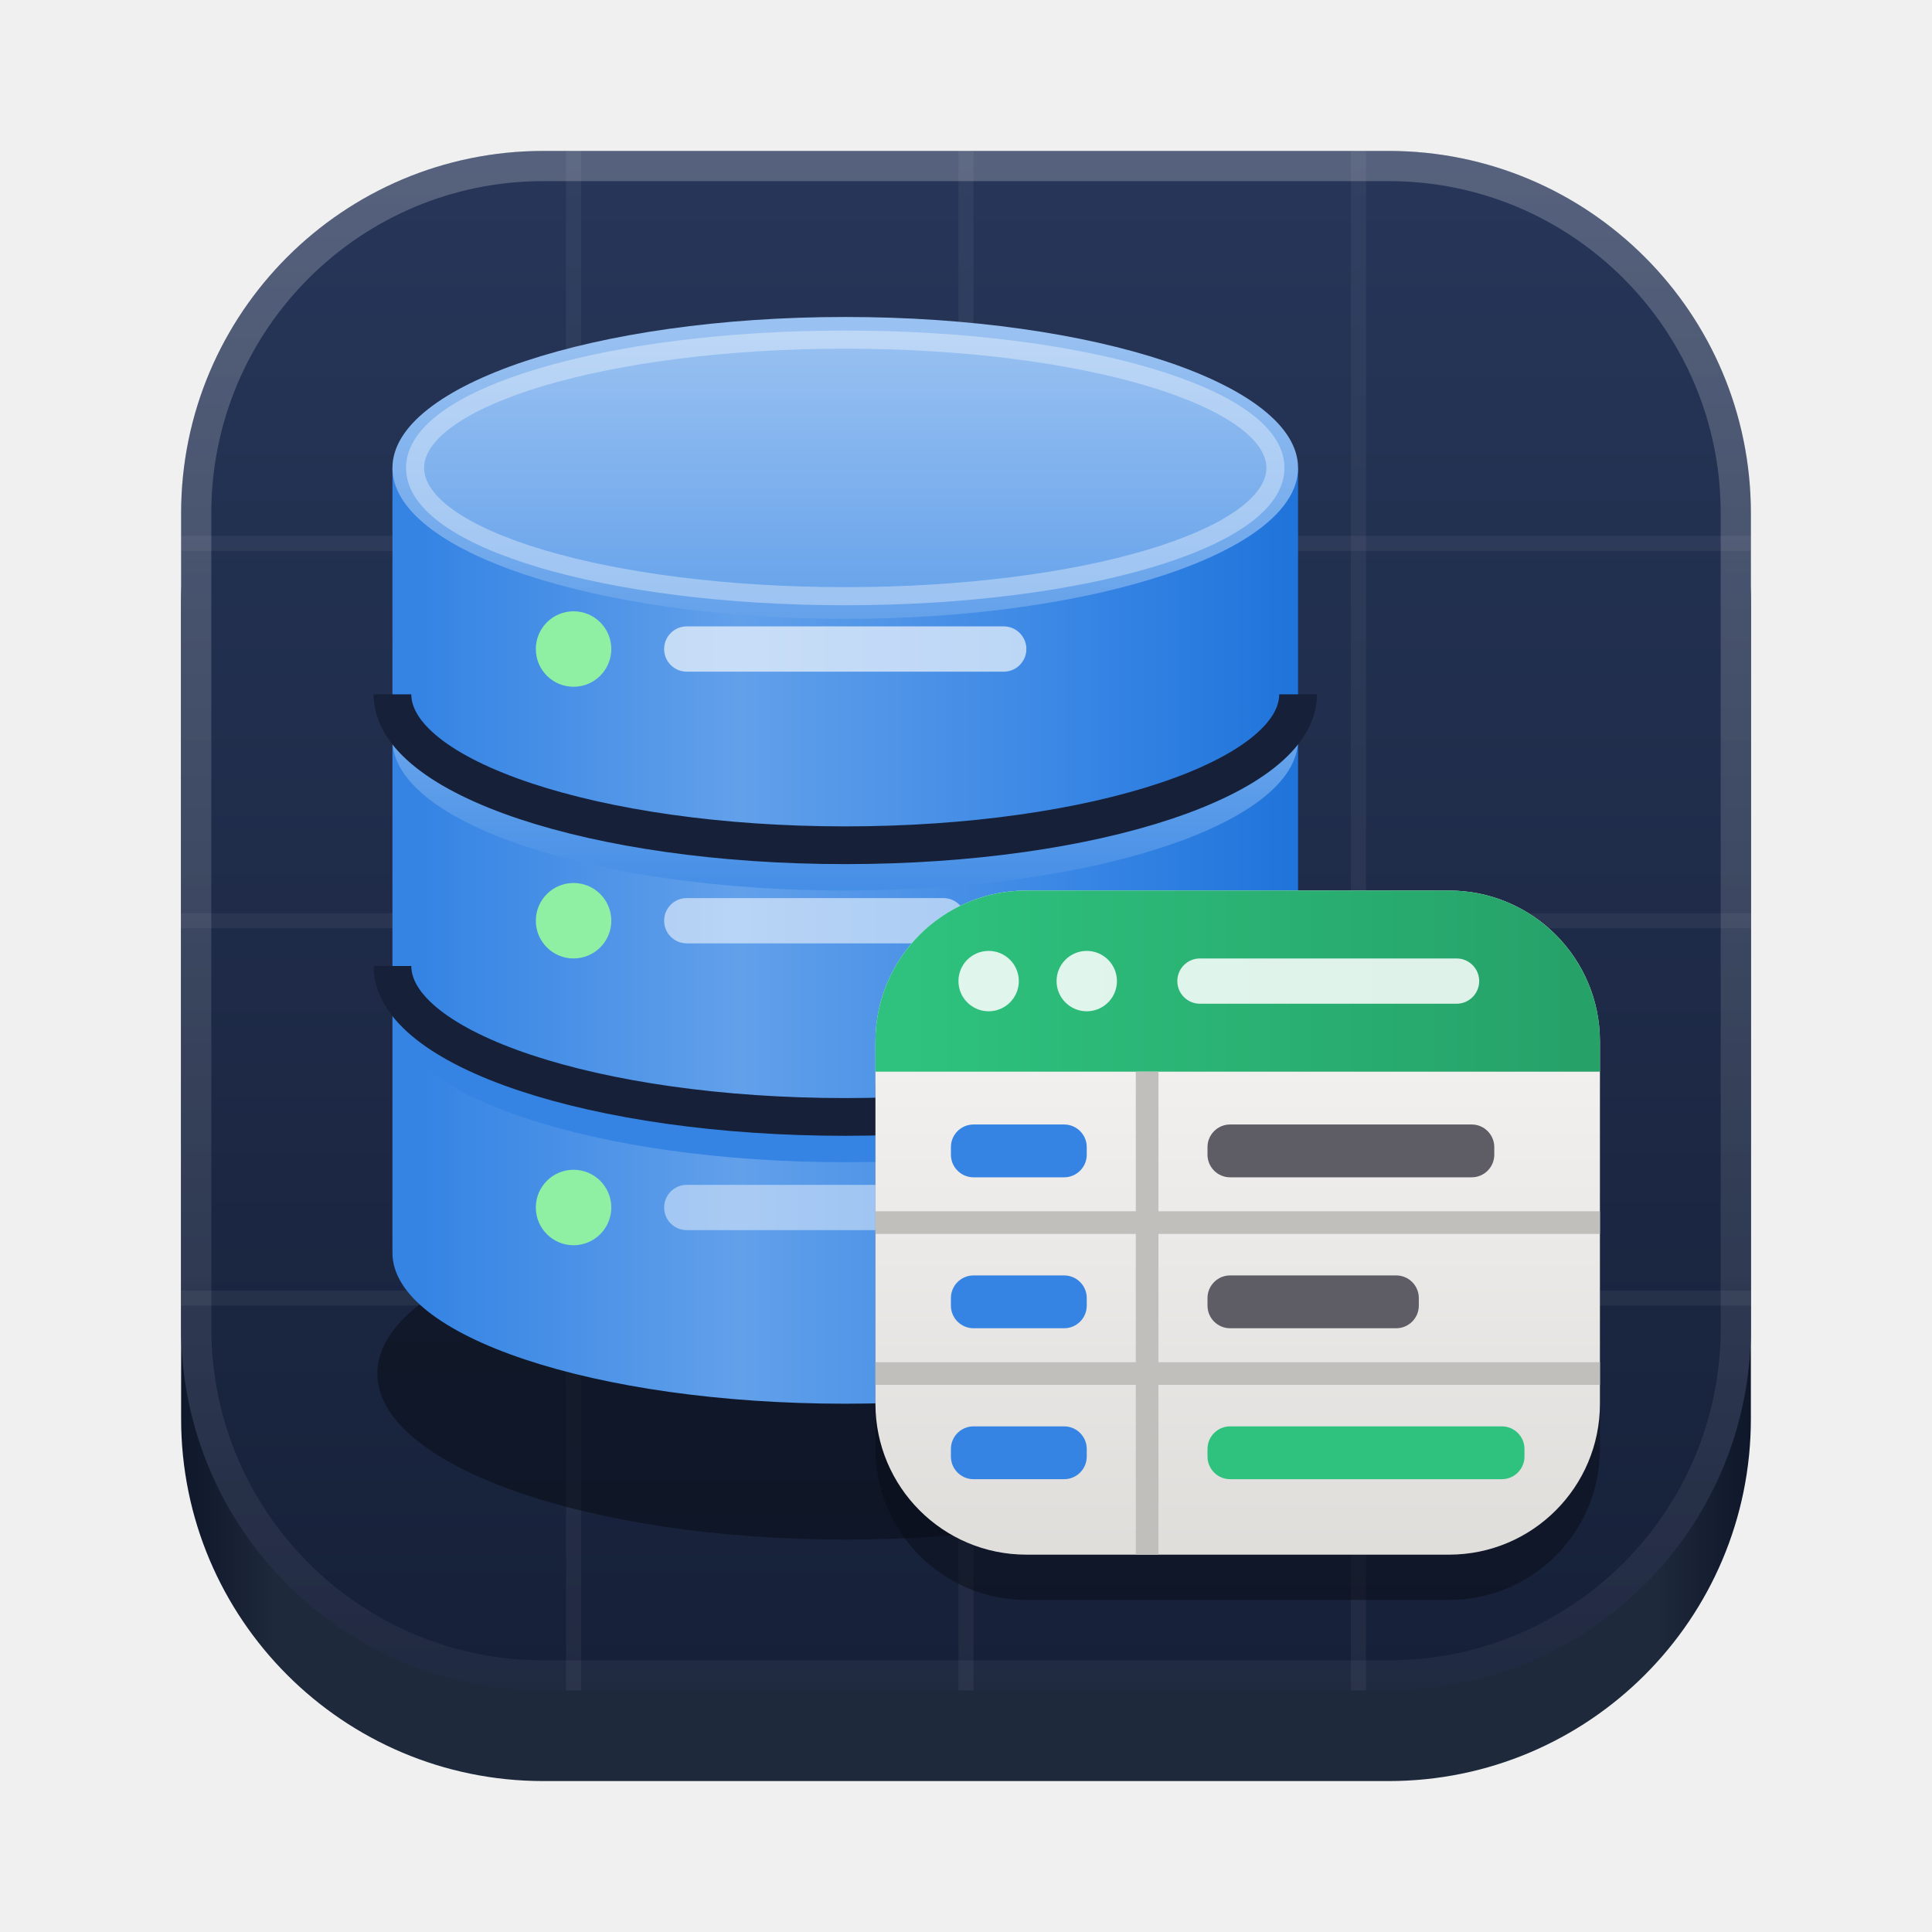
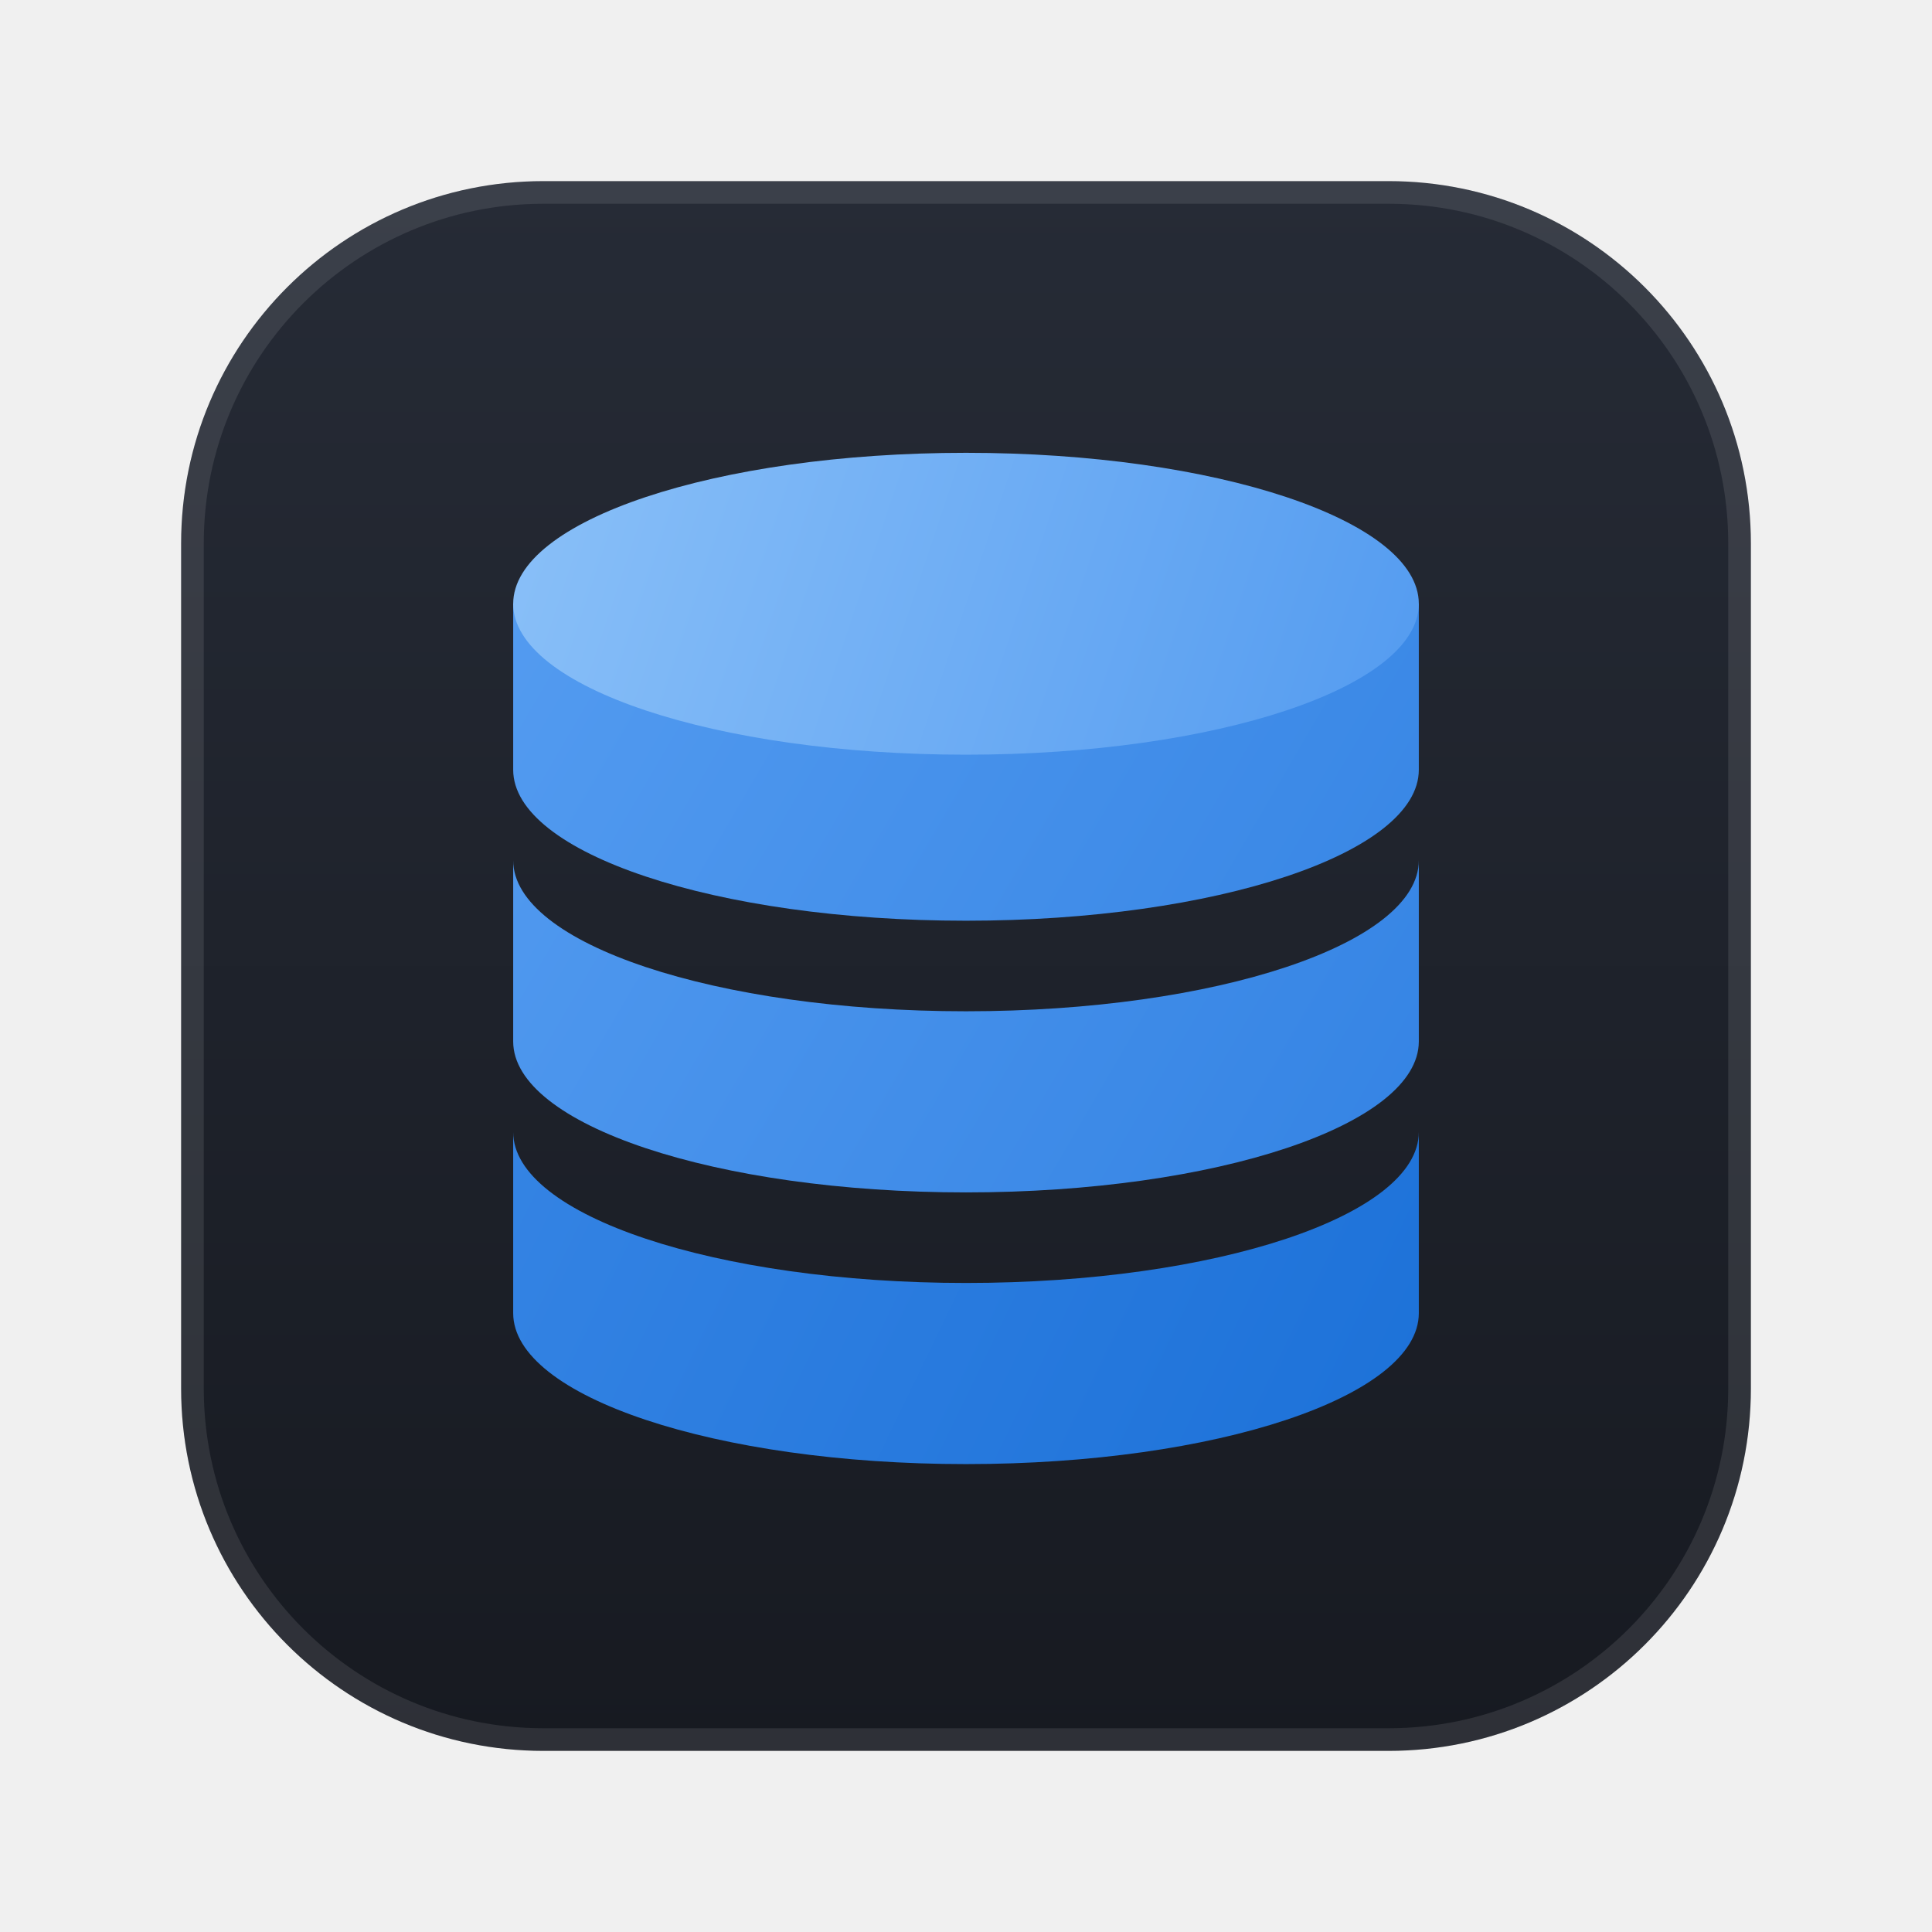
<svg xmlns="http://www.w3.org/2000/svg" width="128" height="128" viewBox="0 0 128 128" fill="none">
  <defs>
-     <linearGradient id="bg_shadow" x1="12" y1="64" x2="116" y2="64" gradientUnits="userSpaceOnUse">
-       <stop offset="0" stop-color="#0f172a" />
-       <stop offset="0.06" stop-color="#1e293b" />
-       <stop offset="0.94" stop-color="#1e293b" />
-       <stop offset="1" stop-color="#0f172a" />
+     <linearGradient id="bg_main" x1="64" y1="12" x2="64" y2="116" gradientUnits="userSpaceOnUse">
+       <stop offset="0" stop-color="#262b36" />
+       <stop offset="1" stop-color="#171a21" />
    </linearGradient>
-     <linearGradient id="bg_main" x1="64" y1="10" x2="64" y2="112" gradientUnits="userSpaceOnUse">
-       <stop offset="0" stop-color="#273659" />
-       <stop offset="1" stop-color="#162038" />
+     <linearGradient id="cyl_top" x1="34" y1="30" x2="94" y2="50" gradientUnits="userSpaceOnUse">
+       <stop offset="0" stop-color="#8ac0f8" />
+       <stop offset="1" stop-color="#539bf0" />
    </linearGradient>
-     <linearGradient id="bg_border" x1="64" y1="10" x2="64" y2="112" gradientUnits="userSpaceOnUse">
-       <stop offset="0" stop-color="#ffffff" stop-opacity="0.22" />
-       <stop offset="1" stop-color="#ffffff" stop-opacity="0.04" />
+     <linearGradient id="cyl_mid" x1="34" y1="40" x2="94" y2="75" gradientUnits="userSpaceOnUse">
+       <stop offset="0" stop-color="#539bf0" />
+       <stop offset="1" stop-color="#3584e4" />
    </linearGradient>
-     <linearGradient id="cyl_body" x1="28" y1="0" x2="88" y2="0" gradientUnits="userSpaceOnUse">
+     <linearGradient id="cyl_bot" x1="34" y1="70" x2="94" y2="99" gradientUnits="userSpaceOnUse">
      <stop offset="0" stop-color="#3584e4" />
-       <stop offset="0.35" stop-color="#62a0ea" />
-       <stop offset="0.75" stop-color="#3584e4" />
      <stop offset="1" stop-color="#1c71d8" />
    </linearGradient>
-     <linearGradient id="cyl_top" x1="58" y1="22" x2="58" y2="42" gradientUnits="userSpaceOnUse">
-       <stop offset="0" stop-color="#99c1f1" />
-       <stop offset="1" stop-color="#62a0ea" />
-     </linearGradient>
-     <linearGradient id="cyl_mid" x1="58" y1="44" x2="58" y2="64" gradientUnits="userSpaceOnUse">
-       <stop offset="0" stop-color="#78aeed" />
-       <stop offset="1" stop-color="#3584e4" />
-     </linearGradient>
-     <linearGradient id="card_bg" x1="82" y1="62" x2="82" y2="104" gradientUnits="userSpaceOnUse">
-       <stop offset="0" stop-color="#f6f5f4" />
-       <stop offset="1" stop-color="#deddda" />
-     </linearGradient>
-     <linearGradient id="card_header" x1="60" y1="62" x2="104" y2="62" gradientUnits="userSpaceOnUse">
-       <stop offset="0" stop-color="#2ec27e" />
-       <stop offset="1" stop-color="#26a269" />
-     </linearGradient>
  </defs>
-   <rect x="12" y="16" width="104" height="102" rx="24" fill="url(#bg_shadow)" />
-   <rect x="12" y="10" width="104" height="102" rx="24" fill="url(#bg_main)" />
-   <rect x="13" y="11" width="102" height="100" rx="23" stroke="url(#bg_border)" stroke-width="2" />
-   <g stroke="#ffffff" stroke-opacity="0.05" stroke-width="1">
-     <line x1="12" y1="36" x2="116" y2="36" />
-     <line x1="12" y1="61" x2="116" y2="61" />
-     <line x1="12" y1="86" x2="116" y2="86" />
-     <line x1="38" y1="10" x2="38" y2="112" />
-     <line x1="64" y1="10" x2="64" y2="112" />
-     <line x1="90" y1="10" x2="90" y2="112" />
-   </g>
-   <ellipse cx="56" cy="91" rx="31" ry="11" fill="#090d16" fill-opacity="0.55" />
-   <path d="M26 67V83C26 88.523 39.431 93 56 93C72.569 93 86 88.523 86 83V67H26Z" fill="url(#cyl_body)" />
-   <ellipse cx="56" cy="67" rx="30" ry="10" fill="url(#cyl_mid)" />
-   <circle cx="38" cy="80" r="2.5" fill="#8ff0a4" />
-   <rect x="44" y="78.5" width="16" height="3" rx="1.5" fill="#ffffff" fill-opacity="0.45" />
-   <path d="M26 49V64C26 69.523 39.431 74 56 74C72.569 74 86 69.523 86 64V49H26Z" fill="url(#cyl_body)" />
-   <path d="M26 64C26 69.523 39.431 74 56 74C72.569 74 86 69.523 86 64" stroke="#162038" stroke-width="2.5" />
-   <ellipse cx="56" cy="49" rx="30" ry="10" fill="url(#cyl_mid)" />
-   <circle cx="38" cy="61" r="2.5" fill="#8ff0a4" />
-   <rect x="44" y="59.5" width="20" height="3" rx="1.5" fill="#ffffff" fill-opacity="0.55" />
-   <path d="M26 31V46C26 51.523 39.431 56 56 56C72.569 56 86 51.523 86 46V31H26Z" fill="url(#cyl_body)" />
-   <path d="M26 46C26 51.523 39.431 56 56 56C72.569 56 86 51.523 86 46" stroke="#162038" stroke-width="2.5" />
-   <ellipse cx="56" cy="31" rx="30" ry="10" fill="url(#cyl_top)" />
-   <ellipse cx="56" cy="31" rx="28.5" ry="8.5" stroke="#ffffff" stroke-opacity="0.35" stroke-width="1.2" />
-   <circle cx="38" cy="43" r="2.5" fill="#8ff0a4" />
-   <rect x="44" y="41.5" width="24" height="3" rx="1.5" fill="#ffffff" fill-opacity="0.65" />
-   <rect x="58" y="62" width="48" height="44" rx="10" fill="#090d16" fill-opacity="0.5" />
-   <rect x="58" y="59" width="48" height="44" rx="10" fill="url(#card_bg)" />
-   <path d="M58 69C58 63.477 62.477 59 68 59H96C101.523 59 106 63.477 106 69V71H58V69Z" fill="url(#card_header)" />
-   <circle cx="65.5" cy="65" r="2" fill="#ffffff" fill-opacity="0.85" />
-   <circle cx="72" cy="65" r="2" fill="#ffffff" fill-opacity="0.85" />
-   <rect x="78" y="63.5" width="20" height="3" rx="1.5" fill="#ffffff" fill-opacity="0.85" />
-   <line x1="58" y1="81" x2="106" y2="81" stroke="#c0bfbc" stroke-width="1.5" />
-   <line x1="58" y1="91" x2="106" y2="91" stroke="#c0bfbc" stroke-width="1.5" />
-   <line x1="76" y1="71" x2="76" y2="103" stroke="#c0bfbc" stroke-width="1.5" />
-   <rect x="63" y="74.5" width="9" height="3.5" rx="1.5" fill="#3584e4" />
-   <rect x="80" y="74.5" width="19" height="3.5" rx="1.5" fill="#5e5c64" />
-   <rect x="63" y="84.5" width="9" height="3.5" rx="1.5" fill="#3584e4" />
-   <rect x="80" y="84.5" width="14" height="3.5" rx="1.5" fill="#5e5c64" />
-   <rect x="63" y="94.5" width="9" height="3.5" rx="1.5" fill="#3584e4" />
-   <rect x="80" y="94.5" width="21" height="3.5" rx="1.5" fill="#2ec27e" />
+   <rect x="12" y="12" width="104" height="104" rx="24" fill="url(#bg_main)" />
+   <rect x="12.75" y="12.75" width="102.5" height="102.5" rx="23.25" stroke="#ffffff" stroke-opacity="0.1" stroke-width="1.5" />
+   <path d="M34 40V51A30 10 0 0 0 94 51V40H34Z" fill="url(#cyl_mid)" />
+   <ellipse cx="64" cy="40" rx="30" ry="10" fill="url(#cyl_top)" />
+   <path d="M34 57A30 10 0 0 0 94 57V69A30 10 0 0 1 34 69V57Z" fill="url(#cyl_mid)" />
+   <path d="M34 75A30 10 0 0 0 94 75V87A30 10 0 0 1 34 87V75Z" fill="url(#cyl_bot)" />
</svg>
